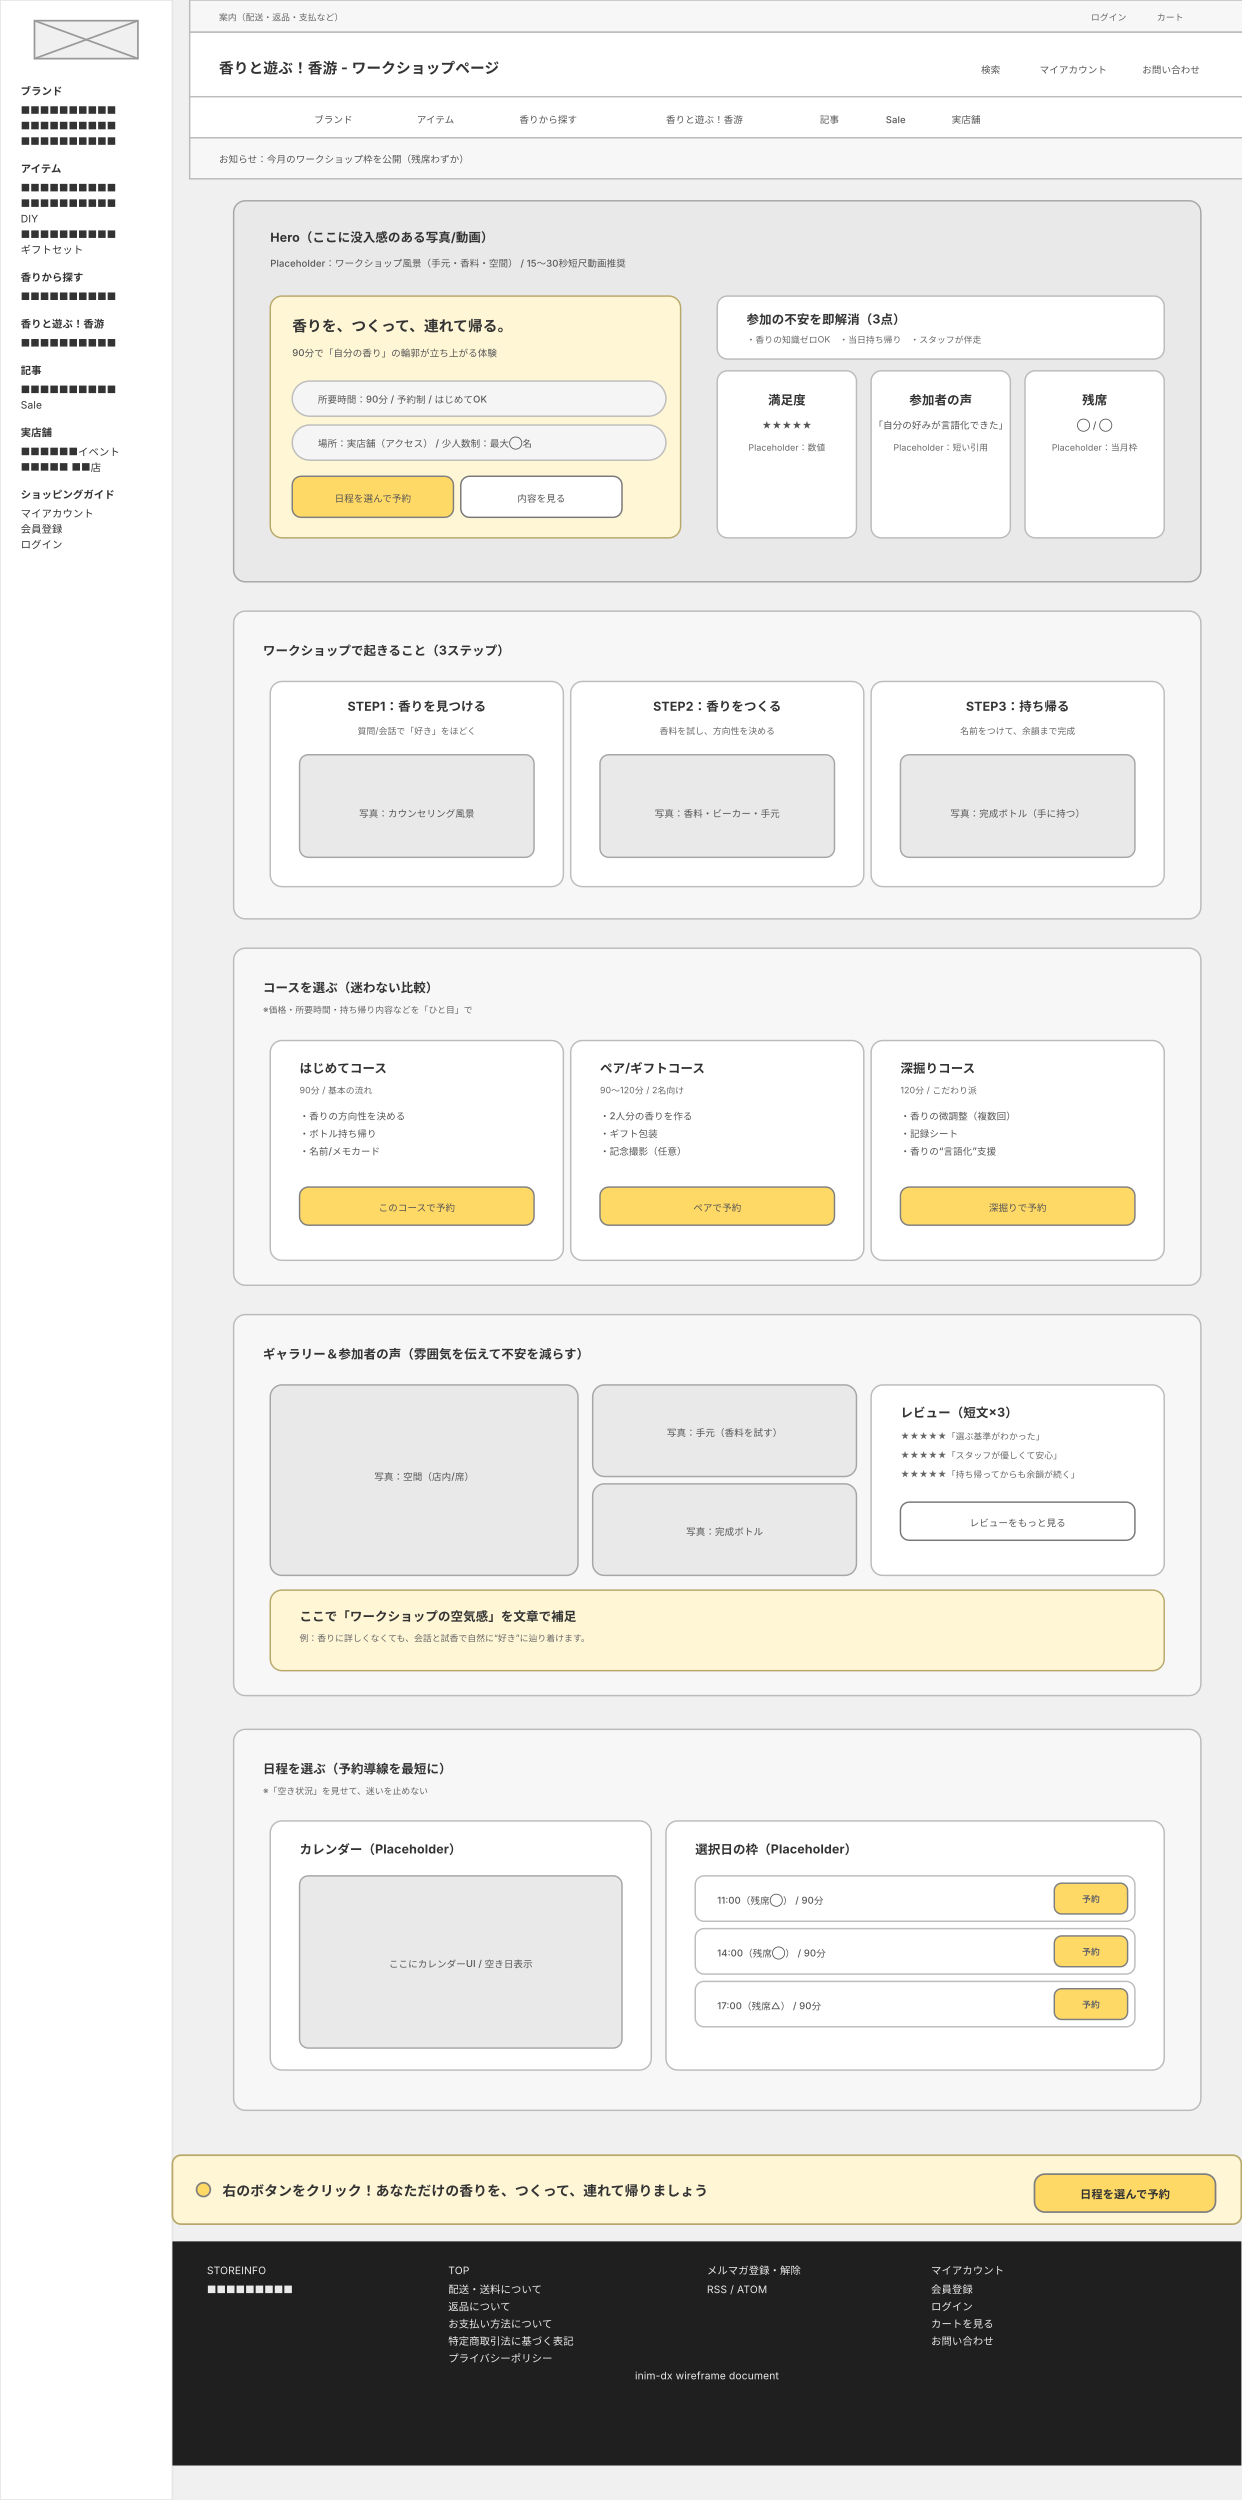
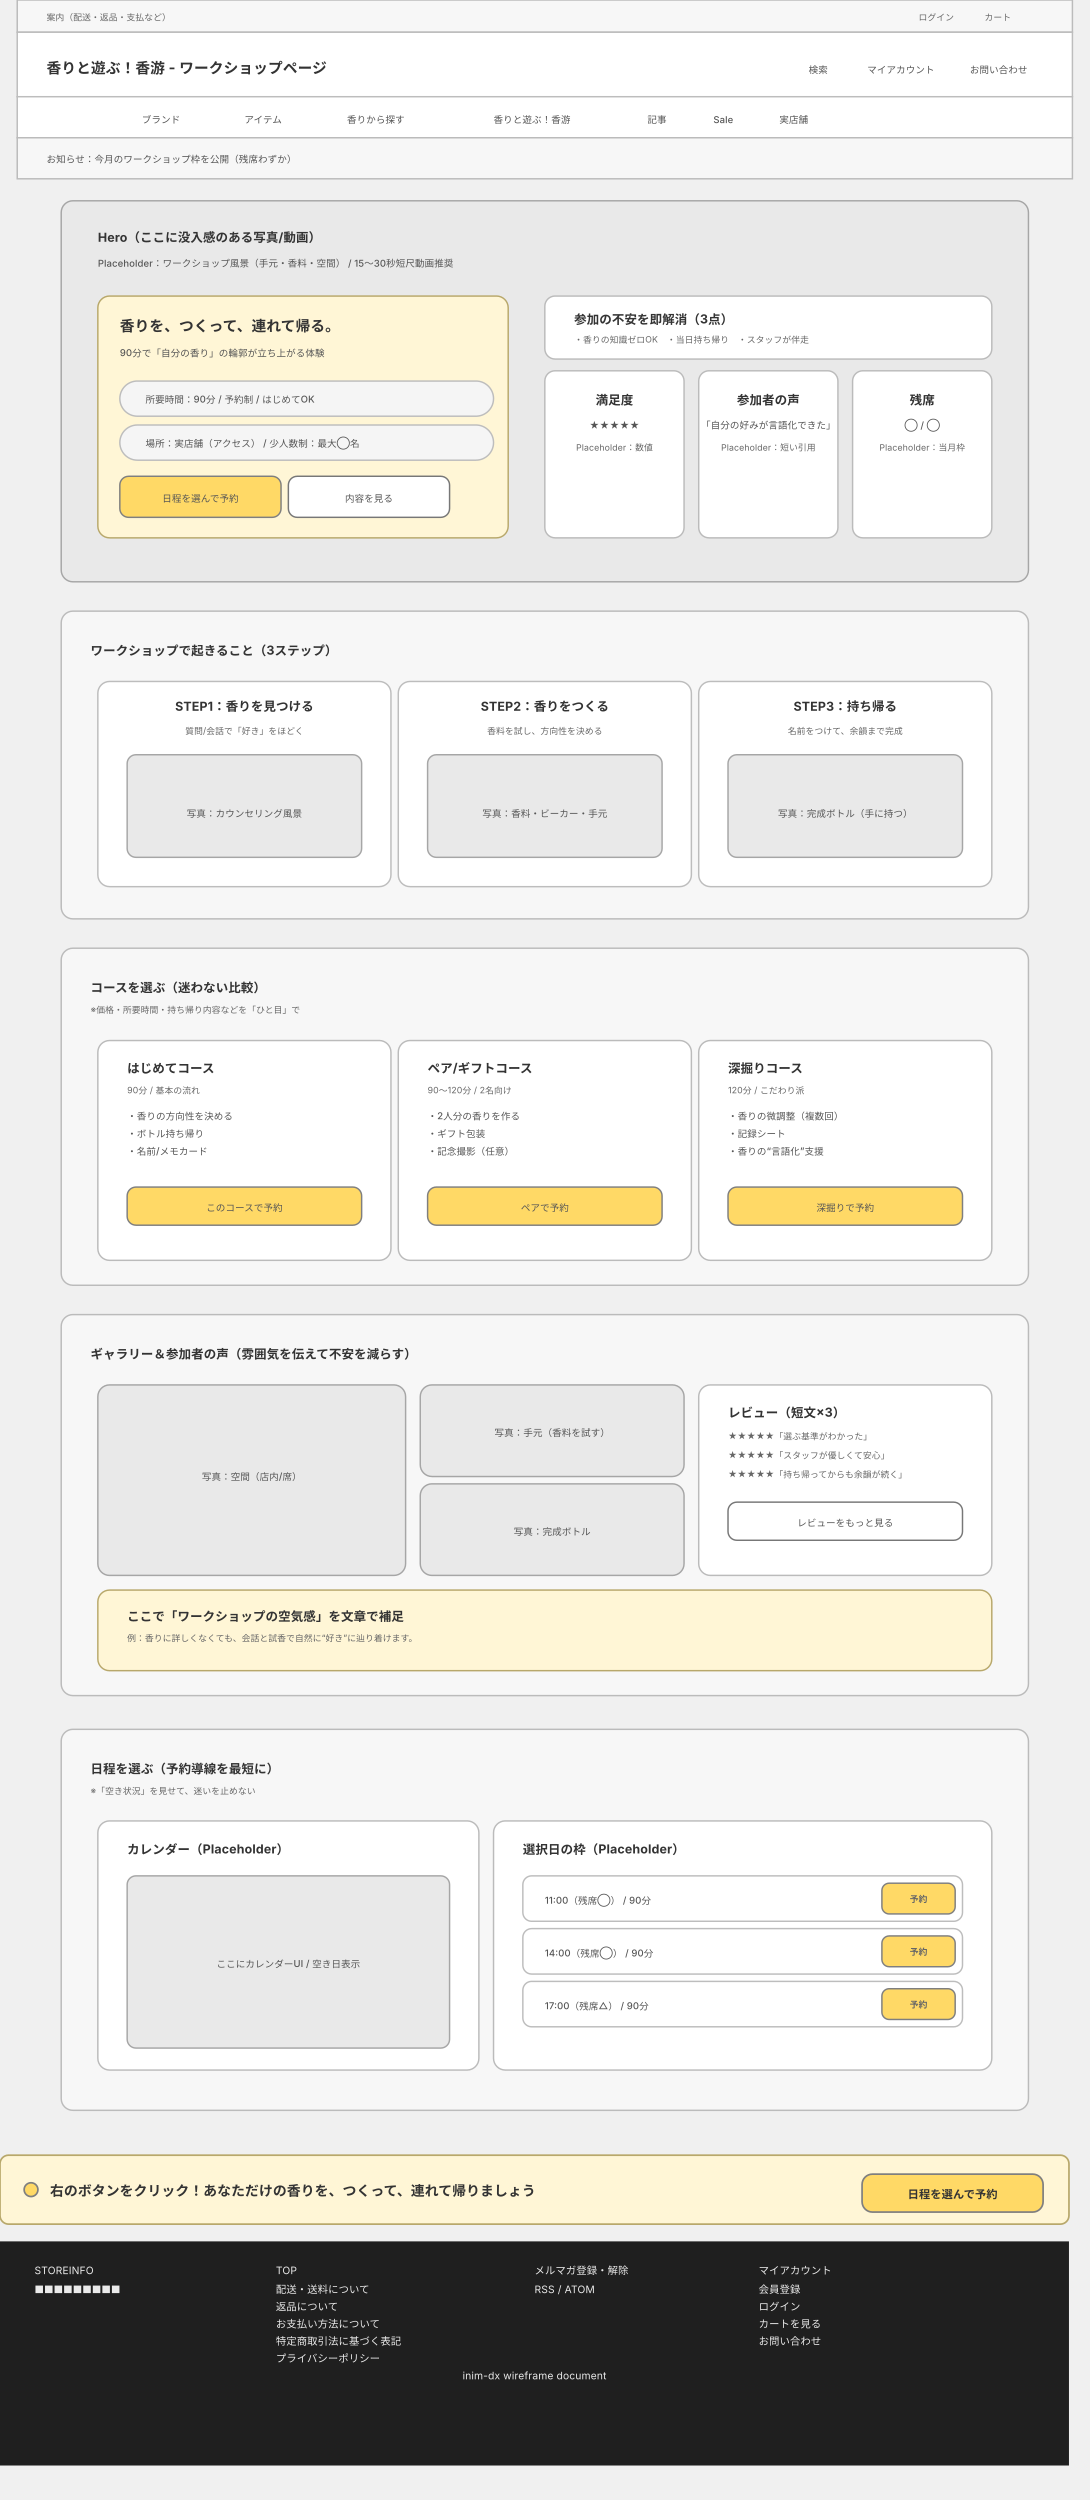
- <svg xmlns="http://www.w3.org/2000/svg" id="wf-top-workshop-lp" width="1440" height="2900" viewBox="0 0 1440 2900" role="img" aria-label="トップページ（左ナビ込み） ワークショップLP ワイヤーフレーム（PC版）">
+ <svg xmlns="http://www.w3.org/2000/svg" id="wf-top-workshop-lp" width="1264" height="2900" viewBox="0 0 1264 2900" role="img" aria-label="トップページワークショップLP ワイヤーフレーム（PC版）">
  <style>
  text { font-family: "Noto Sans JP", "Inter", sans-serif; fill: #333333; letter-spacing: 0.01em; }
  .wf-sidenav-bg { fill: #ffffff; stroke: #e6e6e6; stroke-width: 2; }
  .wf-sidenav-text { font-size: 12px; fill: #333333; }
  .wf-logo-box { fill: #f0f0f0; stroke: #999999; stroke-width: 2; }
  .wf-logo-line { stroke: #999999; stroke-width: 2; }
  .wf-footer-bg { fill: #1f1f1f; }
  .wf-footer-text { font-size: 12px; fill: #eaeaea; }
  .wf-footer-text text { fill: #eaeaea; }
  .section { fill: #f7f7f7; stroke: #bbbbbb; stroke-width: 2; }
  .nav { fill: #ffffff; stroke: #bdbdbd; stroke-width: 2; }
  .panel { fill: #f7f7f7; stroke: #bbbbbb; stroke-width: 2; }
  .card { fill: #ffffff; stroke: #bbbbbb; stroke-width: 2; }
  .hero { fill: #e9e9e9; stroke: #a6a6a6; stroke-width: 2; }
  .banner { fill: #fff6d6; stroke: #b8a86b; stroke-width: 2; }
  .canvas { fill: #ececec; stroke: #888888; stroke-width: 2; }
  .cta { fill: #ffd966; stroke: #7f7f7f; stroke-width: 2; }
  .ghost { fill: #ffffff; stroke: #777777; stroke-width: 2; }
  .chip { fill: #f5f5f5; stroke: #bdbdbd; stroke-width: 2; }
  .text { font-size: 20px; font-weight: 700; fill: #333333; }
  .cap { font-size: 17px; font-weight: 700; fill: #333333; }
  .label { font-size: 13px; font-weight: 500; fill: #555555; }
  .sm { font-size: 12px; fill: #666666; }
  .small { font-size: 12px; fill: #666666; }
</style>
-   <g>
-     <rect x="0" y="0" width="200" height="2900" class="wf-sidenav-bg" />
-     <rect x="40" y="24" width="120" height="44" class="wf-logo-box" />
-     <line x1="40" y1="24" x2="160" y2="68" class="wf-logo-line" />
-     <line x1="160" y1="24" x2="40" y2="68" class="wf-logo-line" />
-     <g class="wf-sidenav-text">
-       <text x="24" y="110" font-weight="700">ブランド</text>
-       <text x="24" y="132">■■■■■■■■■■</text>
-       <text x="24" y="150">■■■■■■■■■■</text>
-       <text x="24" y="168">■■■■■■■■■■</text>
-       <text x="24" y="200" font-weight="700">アイテム</text>
-       <text x="24" y="222">■■■■■■■■■■</text>
-       <text x="24" y="240">■■■■■■■■■■</text>
-       <text x="24" y="258">DIY</text>
-       <text x="24" y="276">■■■■■■■■■■</text>
-       <text x="24" y="294">ギフトセット</text>
-       <text x="24" y="326" font-weight="700">香りから探す</text>
-       <text x="24" y="348">■■■■■■■■■■</text>
-       <text x="24" y="380" font-weight="700">香りと遊ぶ！香游</text>
-       <text x="24" y="402">■■■■■■■■■■</text>
-       <text x="24" y="434" font-weight="700">記事</text>
-       <text x="24" y="456">■■■■■■■■■■</text>
-       <text x="24" y="474">Sale</text>
-       <text x="24" y="506" font-weight="700">実店舗</text>
-       <text x="24" y="528">■■■■■■イベント</text>
-       <text x="24" y="546">■■■■■ ■■店</text>
-       <text x="24" y="578" font-weight="700">ショッピングガイド</text>
-       <text x="24" y="600">マイアカウント</text>
-       <text x="24" y="618">会員登録</text>
-       <text x="24" y="636">ログイン</text>
+   <g transform="translate(-200,0)">
+     <g id="main" transform="translate(220,0) scale(0.85)">
+       <rect x="0" y="0" width="1440" height="44" class="section" />
+       <text x="40" y="28" class="sm">案内（配送・返品・支払など）</text>
+       <text x="1230" y="28" class="sm">ログイン</text>
+       <text x="1320" y="28" class="sm">カート</text>
+       <rect x="0" y="44" width="1440" height="88" class="nav" />
+       <text x="40" y="100" class="text">香りと遊ぶ！香游 - ワークショップページ</text>
+       <text x="1080" y="100" class="label">検索</text>
+       <text x="1160" y="100" class="label">マイアカウント</text>
+       <text x="1300" y="100" class="label">お問い合わせ</text>
+       <rect x="0" y="132" width="1440" height="56" class="nav" />
+       <text x="170" y="168" class="label">ブランド</text>
+       <text x="310" y="168" class="label">アイテム</text>
+       <text x="450" y="168" class="label">香りから探す</text>
+       <text x="650" y="168" class="label">香りと遊ぶ！香游</text>
+       <text x="860" y="168" class="label">記事</text>
+       <text x="950" y="168" class="label">Sale</text>
+       <text x="1040" y="168" class="label">実店舗</text>
+       <rect x="0" y="188" width="1440" height="56" class="section" />
+       <text x="40" y="222" class="label">お知らせ：今月のワークショップ枠を公開（残席わずか）</text>
+       <rect x="60" y="274" width="1320" height="520" class="hero" rx="16" />
+       <text x="110" y="330" class="cap">Hero（ここに没入感のある写真/動画）</text>
+       <text x="110" y="364" class="label">Placeholder：ワークショップ風景（手元・香料・空間） / 15〜30秒短尺動画推奨</text>
+       <rect x="110" y="404" width="560" height="330" class="banner" rx="16" />
+       <text x="140" y="452" class="text">香りを、つくって、連れて帰る。</text>
+       <text x="140" y="486" class="label">90分で「自分の香り」の輪郭が立ち上がる体験</text>
+       <rect x="140" y="520" width="510" height="48" class="chip" rx="24" />
+       <text x="175" y="550" class="label">所要時間：90分 / 予約制 / はじめてOK</text>
+       <rect x="140" y="580" width="510" height="48" class="chip" rx="24" />
+       <text x="175" y="610" class="label">場所：実店舗（アクセス） / 少人数制：最大◯名</text>
+       <rect x="140" y="650" width="220" height="56" class="cta" rx="12" />
+       <text x="250" y="685" text-anchor="middle" class="label" font-weight="700">日程を選んで予約</text>
+       <rect x="370" y="650" width="220" height="56" class="ghost" rx="12" />
+       <text x="480" y="685" text-anchor="middle" class="label">内容を見る</text>
+       <rect x="720" y="404" width="610" height="86" class="card" rx="14" />
+       <text x="760" y="442" class="cap">参加の不安を即解消（3点）</text>
+       <text x="760" y="468" class="sm">・香りの知識ゼロOK　・当日持ち帰り　・スタッフが伴走</text>
+       <rect x="720" y="506" width="190" height="228" class="card" rx="14" />
+       <rect x="930" y="506" width="190" height="228" class="card" rx="14" />
+       <rect x="1140" y="506" width="190" height="228" class="card" rx="14" />
+       <text x="815" y="552" text-anchor="middle" class="cap">満足度</text>
+       <text x="815" y="585" text-anchor="middle" class="label">★★★★★</text>
+       <text x="815" y="615" text-anchor="middle" class="sm">Placeholder：数値</text>
+       <text x="1025" y="552" text-anchor="middle" class="cap">参加者の声</text>
+       <text x="1025" y="585" text-anchor="middle" class="label">「自分の好みが言語化できた」</text>
+       <text x="1025" y="615" text-anchor="middle" class="sm">Placeholder：短い引用</text>
+       <text x="1235" y="552" text-anchor="middle" class="cap">残席</text>
+       <text x="1235" y="585" text-anchor="middle" class="label">◯ / ◯</text>
+       <text x="1235" y="615" text-anchor="middle" class="sm">Placeholder：当月枠</text>
+       <rect x="60" y="834" width="1320" height="420" class="section" rx="16" />
+       <text x="100" y="894" class="cap">ワークショップで起きること（3ステップ）</text>
+       <rect x="110" y="930" width="400" height="280" class="nav" rx="16" />
+       <text x="310" y="970" text-anchor="middle" class="cap">STEP1：香りを見つける</text>
+       <text x="310" y="1002" text-anchor="middle" class="sm">質問/会話で「好き」をほどく</text>
+       <rect x="150" y="1030" width="320" height="140" class="hero" rx="12" />
+       <text x="310" y="1115" text-anchor="middle" class="label">写真：カウンセリング風景</text>
+       <rect x="520" y="930" width="400" height="280" class="nav" rx="16" />
+       <text x="720" y="970" text-anchor="middle" class="cap">STEP2：香りをつくる</text>
+       <text x="720" y="1002" text-anchor="middle" class="sm">香料を試し、方向性を決める</text>
+       <rect x="560" y="1030" width="320" height="140" class="hero" rx="12" />
+       <text x="720" y="1115" text-anchor="middle" class="label">写真：香料・ビーカー・手元</text>
+       <rect x="930" y="930" width="400" height="280" class="nav" rx="16" />
+       <text x="1130" y="970" text-anchor="middle" class="cap">STEP3：持ち帰る</text>
+       <text x="1130" y="1002" text-anchor="middle" class="sm">名前をつけて、余韻まで完成</text>
+       <rect x="970" y="1030" width="320" height="140" class="hero" rx="12" />
+       <text x="1130" y="1115" text-anchor="middle" class="label">写真：完成ボトル（手に持つ）</text>
+       <rect x="60" y="1294" width="1320" height="460" class="section" rx="16" />
+       <text x="100" y="1354" class="cap">コースを選ぶ（迷わない比較）</text>
+       <text x="100" y="1382" class="sm">※価格・所要時間・持ち帰り内容などを「ひと目」で</text>
+       <rect x="110" y="1420" width="400" height="300" class="card" rx="16" />
+       <text x="150" y="1464" class="cap">はじめてコース</text>
+       <text x="150" y="1492" class="sm">90分 / 基本の流れ</text>
+       <text x="150" y="1528" class="label">・香りの方向性を決める</text>
+       <text x="150" y="1552" class="label">・ボトル持ち帰り</text>
+       <text x="150" y="1576" class="label">・名前/メモカード</text>
+       <rect x="150" y="1620" width="320" height="52" class="cta" rx="12" />
+       <text x="310" y="1653" text-anchor="middle" class="label" font-weight="700">このコースで予約</text>
+       <rect x="520" y="1420" width="400" height="300" class="card" rx="16" />
+       <text x="560" y="1464" class="cap">ペア/ギフトコース</text>
+       <text x="560" y="1492" class="sm">90〜120分 / 2名向け</text>
+       <text x="560" y="1528" class="label">・2人分の香りを作る</text>
+       <text x="560" y="1552" class="label">・ギフト包装</text>
+       <text x="560" y="1576" class="label">・記念撮影（任意）</text>
+       <rect x="560" y="1620" width="320" height="52" class="cta" rx="12" />
+       <text x="720" y="1653" text-anchor="middle" class="label" font-weight="700">ペアで予約</text>
+       <rect x="930" y="1420" width="400" height="300" class="card" rx="16" />
+       <text x="970" y="1464" class="cap">深掘りコース</text>
+       <text x="970" y="1492" class="sm">120分 / こだわり派</text>
+       <text x="970" y="1528" class="label">・香りの微調整（複数回）</text>
+       <text x="970" y="1552" class="label">・記録シート</text>
+       <text x="970" y="1576" class="label">・香りの“言語化”支援</text>
+       <rect x="970" y="1620" width="320" height="52" class="cta" rx="12" />
+       <text x="1130" y="1653" text-anchor="middle" class="label" font-weight="700">深掘りで予約</text>
+       <rect x="60" y="1794" width="1320" height="520" class="section" rx="16" />
+       <text x="100" y="1854" class="cap">ギャラリー＆参加者の声（雰囲気を伝えて不安を減らす）</text>
+       <rect x="110" y="1890" width="420" height="260" class="hero" rx="16" />
+       <text x="320" y="2020" text-anchor="middle" class="label">写真：空間（店内/席）</text>
+       <rect x="550" y="1890" width="360" height="125" class="hero" rx="16" />
+       <text x="730" y="1960" text-anchor="middle" class="label">写真：手元（香料を試す）</text>
+       <rect x="550" y="2025" width="360" height="125" class="hero" rx="16" />
+       <text x="730" y="2095" text-anchor="middle" class="label">写真：完成ボトル</text>
+       <rect x="930" y="1890" width="400" height="260" class="card" rx="16" />
+       <text x="970" y="1934" class="cap">レビュー（短文×3）</text>
+       <text x="970" y="1964" class="sm">★★★★★「選ぶ基準がわかった」</text>
+       <text x="970" y="1990" class="sm">★★★★★「スタッフが優しくて安心」</text>
+       <text x="970" y="2016" class="sm">★★★★★「持ち帰ってからも余韻が続く」</text>
+       <rect x="970" y="2050" width="320" height="52" class="ghost" rx="12" />
+       <text x="1130" y="2083" text-anchor="middle" class="label">レビューをもっと見る</text>
+       <rect x="110" y="2170" width="1220" height="110" class="banner" rx="16" />
+       <text x="150" y="2212" class="cap">ここで「ワークショップの空気感」を文章で補足</text>
+       <text x="150" y="2240" class="sm">例：香りに詳しくなくても、会話と試香で自然に“好き”に辿り着けます。</text>
+       <rect x="60" y="2360" width="1320" height="520" class="section" rx="16" />
+       <text x="100" y="2420" class="cap">日程を選ぶ（予約導線を最短に）</text>
+       <text x="100" y="2448" class="sm">※「空き状況」を見せて、迷いを止めない</text>
+       <rect x="110" y="2485" width="520" height="340" class="card" rx="16" />
+       <text x="150" y="2530" class="cap">カレンダー（Placeholder）</text>
+       <rect x="150" y="2560" width="440" height="235" class="hero" rx="12" />
+       <text x="370" y="2685" text-anchor="middle" class="label">ここにカレンダーUI / 空き日表示</text>
+       <rect x="650" y="2485" width="680" height="340" class="card" rx="16" />
+       <text x="690" y="2530" class="cap">選択日の枠（Placeholder）</text>
+       <rect x="690" y="2560" width="600" height="62" class="nav" rx="12" />
+       <text x="720" y="2598" class="label">11:00（残席◯） / 90分</text>
+       <rect x="1180" y="2570" width="100" height="42" class="cta" rx="10" />
+       <text x="1230" y="2596" text-anchor="middle" class="sm" font-weight="700">予約</text>
+       <rect x="690" y="2632" width="600" height="62" class="nav" rx="12" />
+       <text x="720" y="2670" class="label">14:00（残席◯） / 90分</text>
+       <rect x="1180" y="2642" width="100" height="42" class="cta" rx="10" />
+       <text x="1230" y="2668" text-anchor="middle" class="sm" font-weight="700">予約</text>
+       <rect x="690" y="2704" width="600" height="62" class="nav" rx="12" />
+       <text x="720" y="2742" class="label">17:00（残席△） / 90分</text>
+       <rect x="1180" y="2714" width="100" height="42" class="cta" rx="10" />
+       <text x="1230" y="2740" text-anchor="middle" class="sm" font-weight="700">予約</text>
+       <rect x="110" y="2830" width="1220" height="0" fill="transparent" />
+       <rect x="0" y="2920" width="1440" height="0" fill="transparent" />
    </g>
-   </g>
-   <g id="main" transform="translate(220,0) scale(0.85)">
-     <rect x="0" y="0" width="1440" height="44" class="section" />
-     <text x="40" y="28" class="sm">案内（配送・返品・支払など）</text>
-     <text x="1230" y="28" class="sm">ログイン</text>
-     <text x="1320" y="28" class="sm">カート</text>
-     <rect x="0" y="44" width="1440" height="88" class="nav" />
-     <text x="40" y="100" class="text">香りと遊ぶ！香游 - ワークショップページ</text>
-     <text x="1080" y="100" class="label">検索</text>
-     <text x="1160" y="100" class="label">マイアカウント</text>
-     <text x="1300" y="100" class="label">お問い合わせ</text>
-     <rect x="0" y="132" width="1440" height="56" class="nav" />
-     <text x="170" y="168" class="label">ブランド</text>
-     <text x="310" y="168" class="label">アイテム</text>
-     <text x="450" y="168" class="label">香りから探す</text>
-     <text x="650" y="168" class="label">香りと遊ぶ！香游</text>
-     <text x="860" y="168" class="label">記事</text>
-     <text x="950" y="168" class="label">Sale</text>
-     <text x="1040" y="168" class="label">実店舗</text>
-     <rect x="0" y="188" width="1440" height="56" class="section" />
-     <text x="40" y="222" class="label">お知らせ：今月のワークショップ枠を公開（残席わずか）</text>
-     <rect x="60" y="274" width="1320" height="520" class="hero" rx="16" />
-     <text x="110" y="330" class="cap">Hero（ここに没入感のある写真/動画）</text>
-     <text x="110" y="364" class="label">Placeholder：ワークショップ風景（手元・香料・空間） / 15〜30秒短尺動画推奨</text>
-     <rect x="110" y="404" width="560" height="330" class="banner" rx="16" />
-     <text x="140" y="452" class="text">香りを、つくって、連れて帰る。</text>
-     <text x="140" y="486" class="label">90分で「自分の香り」の輪郭が立ち上がる体験</text>
-     <rect x="140" y="520" width="510" height="48" class="chip" rx="24" />
-     <text x="175" y="550" class="label">所要時間：90分 / 予約制 / はじめてOK</text>
-     <rect x="140" y="580" width="510" height="48" class="chip" rx="24" />
-     <text x="175" y="610" class="label">場所：実店舗（アクセス） / 少人数制：最大◯名</text>
-     <rect x="140" y="650" width="220" height="56" class="cta" rx="12" />
-     <text x="250" y="685" text-anchor="middle" class="label" font-weight="700">日程を選んで予約</text>
-     <rect x="370" y="650" width="220" height="56" class="ghost" rx="12" />
-     <text x="480" y="685" text-anchor="middle" class="label">内容を見る</text>
-     <rect x="720" y="404" width="610" height="86" class="card" rx="14" />
-     <text x="760" y="442" class="cap">参加の不安を即解消（3点）</text>
-     <text x="760" y="468" class="sm">・香りの知識ゼロOK　・当日持ち帰り　・スタッフが伴走</text>
-     <rect x="720" y="506" width="190" height="228" class="card" rx="14" />
-     <rect x="930" y="506" width="190" height="228" class="card" rx="14" />
-     <rect x="1140" y="506" width="190" height="228" class="card" rx="14" />
-     <text x="815" y="552" text-anchor="middle" class="cap">満足度</text>
-     <text x="815" y="585" text-anchor="middle" class="label">★★★★★</text>
-     <text x="815" y="615" text-anchor="middle" class="sm">Placeholder：数値</text>
-     <text x="1025" y="552" text-anchor="middle" class="cap">参加者の声</text>
-     <text x="1025" y="585" text-anchor="middle" class="label">「自分の好みが言語化できた」</text>
-     <text x="1025" y="615" text-anchor="middle" class="sm">Placeholder：短い引用</text>
-     <text x="1235" y="552" text-anchor="middle" class="cap">残席</text>
-     <text x="1235" y="585" text-anchor="middle" class="label">◯ / ◯</text>
-     <text x="1235" y="615" text-anchor="middle" class="sm">Placeholder：当月枠</text>
-     <rect x="60" y="834" width="1320" height="420" class="section" rx="16" />
-     <text x="100" y="894" class="cap">ワークショップで起きること（3ステップ）</text>
-     <rect x="110" y="930" width="400" height="280" class="nav" rx="16" />
-     <text x="310" y="970" text-anchor="middle" class="cap">STEP1：香りを見つける</text>
-     <text x="310" y="1002" text-anchor="middle" class="sm">質問/会話で「好き」をほどく</text>
-     <rect x="150" y="1030" width="320" height="140" class="hero" rx="12" />
-     <text x="310" y="1115" text-anchor="middle" class="label">写真：カウンセリング風景</text>
-     <rect x="520" y="930" width="400" height="280" class="nav" rx="16" />
-     <text x="720" y="970" text-anchor="middle" class="cap">STEP2：香りをつくる</text>
-     <text x="720" y="1002" text-anchor="middle" class="sm">香料を試し、方向性を決める</text>
-     <rect x="560" y="1030" width="320" height="140" class="hero" rx="12" />
-     <text x="720" y="1115" text-anchor="middle" class="label">写真：香料・ビーカー・手元</text>
-     <rect x="930" y="930" width="400" height="280" class="nav" rx="16" />
-     <text x="1130" y="970" text-anchor="middle" class="cap">STEP3：持ち帰る</text>
-     <text x="1130" y="1002" text-anchor="middle" class="sm">名前をつけて、余韻まで完成</text>
-     <rect x="970" y="1030" width="320" height="140" class="hero" rx="12" />
-     <text x="1130" y="1115" text-anchor="middle" class="label">写真：完成ボトル（手に持つ）</text>
-     <rect x="60" y="1294" width="1320" height="460" class="section" rx="16" />
-     <text x="100" y="1354" class="cap">コースを選ぶ（迷わない比較）</text>
-     <text x="100" y="1382" class="sm">※価格・所要時間・持ち帰り内容などを「ひと目」で</text>
-     <rect x="110" y="1420" width="400" height="300" class="card" rx="16" />
-     <text x="150" y="1464" class="cap">はじめてコース</text>
-     <text x="150" y="1492" class="sm">90分 / 基本の流れ</text>
-     <text x="150" y="1528" class="label">・香りの方向性を決める</text>
-     <text x="150" y="1552" class="label">・ボトル持ち帰り</text>
-     <text x="150" y="1576" class="label">・名前/メモカード</text>
-     <rect x="150" y="1620" width="320" height="52" class="cta" rx="12" />
-     <text x="310" y="1653" text-anchor="middle" class="label" font-weight="700">このコースで予約</text>
-     <rect x="520" y="1420" width="400" height="300" class="card" rx="16" />
-     <text x="560" y="1464" class="cap">ペア/ギフトコース</text>
-     <text x="560" y="1492" class="sm">90〜120分 / 2名向け</text>
-     <text x="560" y="1528" class="label">・2人分の香りを作る</text>
-     <text x="560" y="1552" class="label">・ギフト包装</text>
-     <text x="560" y="1576" class="label">・記念撮影（任意）</text>
-     <rect x="560" y="1620" width="320" height="52" class="cta" rx="12" />
-     <text x="720" y="1653" text-anchor="middle" class="label" font-weight="700">ペアで予約</text>
-     <rect x="930" y="1420" width="400" height="300" class="card" rx="16" />
-     <text x="970" y="1464" class="cap">深掘りコース</text>
-     <text x="970" y="1492" class="sm">120分 / こだわり派</text>
-     <text x="970" y="1528" class="label">・香りの微調整（複数回）</text>
-     <text x="970" y="1552" class="label">・記録シート</text>
-     <text x="970" y="1576" class="label">・香りの“言語化”支援</text>
-     <rect x="970" y="1620" width="320" height="52" class="cta" rx="12" />
-     <text x="1130" y="1653" text-anchor="middle" class="label" font-weight="700">深掘りで予約</text>
-     <rect x="60" y="1794" width="1320" height="520" class="section" rx="16" />
-     <text x="100" y="1854" class="cap">ギャラリー＆参加者の声（雰囲気を伝えて不安を減らす）</text>
-     <rect x="110" y="1890" width="420" height="260" class="hero" rx="16" />
-     <text x="320" y="2020" text-anchor="middle" class="label">写真：空間（店内/席）</text>
-     <rect x="550" y="1890" width="360" height="125" class="hero" rx="16" />
-     <text x="730" y="1960" text-anchor="middle" class="label">写真：手元（香料を試す）</text>
-     <rect x="550" y="2025" width="360" height="125" class="hero" rx="16" />
-     <text x="730" y="2095" text-anchor="middle" class="label">写真：完成ボトル</text>
-     <rect x="930" y="1890" width="400" height="260" class="card" rx="16" />
-     <text x="970" y="1934" class="cap">レビュー（短文×3）</text>
-     <text x="970" y="1964" class="sm">★★★★★「選ぶ基準がわかった」</text>
-     <text x="970" y="1990" class="sm">★★★★★「スタッフが優しくて安心」</text>
-     <text x="970" y="2016" class="sm">★★★★★「持ち帰ってからも余韻が続く」</text>
-     <rect x="970" y="2050" width="320" height="52" class="ghost" rx="12" />
-     <text x="1130" y="2083" text-anchor="middle" class="label">レビューをもっと見る</text>
-     <rect x="110" y="2170" width="1220" height="110" class="banner" rx="16" />
-     <text x="150" y="2212" class="cap">ここで「ワークショップの空気感」を文章で補足</text>
-     <text x="150" y="2240" class="sm">例：香りに詳しくなくても、会話と試香で自然に“好き”に辿り着けます。</text>
-     <rect x="60" y="2360" width="1320" height="520" class="section" rx="16" />
-     <text x="100" y="2420" class="cap">日程を選ぶ（予約導線を最短に）</text>
-     <text x="100" y="2448" class="sm">※「空き状況」を見せて、迷いを止めない</text>
-     <rect x="110" y="2485" width="520" height="340" class="card" rx="16" />
-     <text x="150" y="2530" class="cap">カレンダー（Placeholder）</text>
-     <rect x="150" y="2560" width="440" height="235" class="hero" rx="12" />
-     <text x="370" y="2685" text-anchor="middle" class="label">ここにカレンダーUI / 空き日表示</text>
-     <rect x="650" y="2485" width="680" height="340" class="card" rx="16" />
-     <text x="690" y="2530" class="cap">選択日の枠（Placeholder）</text>
-     <rect x="690" y="2560" width="600" height="62" class="nav" rx="12" />
-     <text x="720" y="2598" class="label">11:00（残席◯） / 90分</text>
-     <rect x="1180" y="2570" width="100" height="42" class="cta" rx="10" />
-     <text x="1230" y="2596" text-anchor="middle" class="sm" font-weight="700">予約</text>
-     <rect x="690" y="2632" width="600" height="62" class="nav" rx="12" />
-     <text x="720" y="2670" class="label">14:00（残席◯） / 90分</text>
-     <rect x="1180" y="2642" width="100" height="42" class="cta" rx="10" />
-     <text x="1230" y="2668" text-anchor="middle" class="sm" font-weight="700">予約</text>
-     <rect x="690" y="2704" width="600" height="62" class="nav" rx="12" />
-     <text x="720" y="2742" class="label">17:00（残席△） / 90分</text>
-     <rect x="1180" y="2714" width="100" height="42" class="cta" rx="10" />
-     <text x="1230" y="2740" text-anchor="middle" class="sm" font-weight="700">予約</text>
-     <rect x="110" y="2830" width="1220" height="0" fill="transparent" />
-     <rect x="0" y="2920" width="1440" height="0" fill="transparent" />
-   </g>
-   <g id="sticky-cta">
-     <rect x="200" y="2500" width="1240" height="80" class="banner" rx="10" />
-     <circle cx="236" cy="2540" r="8" fill="#ffd966" stroke="#7f7f7f" stroke-width="2" />
-     <text x="258" y="2547" font-family="Arial,sans-serif" font-size="16" font-weight="700" fill="#333">右のボタンをクリック！あなただけの香りを、つくって、連れて帰りましょう</text>
-     <rect x="1200" y="2522" width="210" height="44" rx="12" fill="#ffd966" stroke="#7f7f7f" stroke-width="2" />
-     <text x="1305" y="2550" text-anchor="middle" font-family="Arial,sans-serif" font-size="13" font-weight="700" fill="#333">日程を選んで予約</text>
-   </g>
-   <g id="footer">
-     <rect x="200" y="2600" width="1240" height="260" class="wf-footer-bg" />
-     <g class="wf-footer-text">
-       <text x="240" y="2638">STOREINFO</text>
-       <text x="240" y="2660">■■■■■■■■■</text>
-       <text x="520" y="2638">TOP</text>
-       <text x="520" y="2660">配送・送料について</text>
-       <text x="520" y="2680">返品について</text>
-       <text x="520" y="2700">お支払い方法について</text>
-       <text x="520" y="2720">特定商取引法に基づく表記</text>
-       <text x="520" y="2740">プライバシーポリシー</text>
-       <text x="820" y="2638">メルマガ登録・解除</text>
-       <text x="820" y="2660">RSS / ATOM</text>
-       <text x="1080" y="2638">マイアカウント</text>
-       <text x="1080" y="2660">会員登録</text>
-       <text x="1080" y="2680">ログイン</text>
-       <text x="1080" y="2700">カートを見る</text>
-       <text x="1080" y="2720">お問い合わせ</text>
-       <text x="820" y="2760" text-anchor="middle" fill="#BBBBBB">inim-dx wireframe document</text>
+     <g id="sticky-cta">
+       <rect x="200" y="2500" width="1240" height="80" class="banner" rx="10" />
+       <circle cx="236" cy="2540" r="8" fill="#ffd966" stroke="#7f7f7f" stroke-width="2" />
+       <text x="258" y="2547" font-family="Arial,sans-serif" font-size="16" font-weight="700" fill="#333">右のボタンをクリック！あなただけの香りを、つくって、連れて帰りましょう</text>
+       <rect x="1200" y="2522" width="210" height="44" rx="12" fill="#ffd966" stroke="#7f7f7f" stroke-width="2" />
+       <text x="1305" y="2550" text-anchor="middle" font-family="Arial,sans-serif" font-size="13" font-weight="700" fill="#333">日程を選んで予約</text>
+     </g>
+     <g id="footer">
+       <rect x="200" y="2600" width="1240" height="260" class="wf-footer-bg" />
+       <g class="wf-footer-text">
+         <text x="240" y="2638">STOREINFO</text>
+         <text x="240" y="2660">■■■■■■■■■</text>
+         <text x="520" y="2638">TOP</text>
+         <text x="520" y="2660">配送・送料について</text>
+         <text x="520" y="2680">返品について</text>
+         <text x="520" y="2700">お支払い方法について</text>
+         <text x="520" y="2720">特定商取引法に基づく表記</text>
+         <text x="520" y="2740">プライバシーポリシー</text>
+         <text x="820" y="2638">メルマガ登録・解除</text>
+         <text x="820" y="2660">RSS / ATOM</text>
+         <text x="1080" y="2638">マイアカウント</text>
+         <text x="1080" y="2660">会員登録</text>
+         <text x="1080" y="2680">ログイン</text>
+         <text x="1080" y="2700">カートを見る</text>
+         <text x="1080" y="2720">お問い合わせ</text>
+         <text x="820" y="2760" text-anchor="middle" fill="#BBBBBB">inim-dx wireframe document</text>
+       </g>
    </g>
  </g>
</svg>
